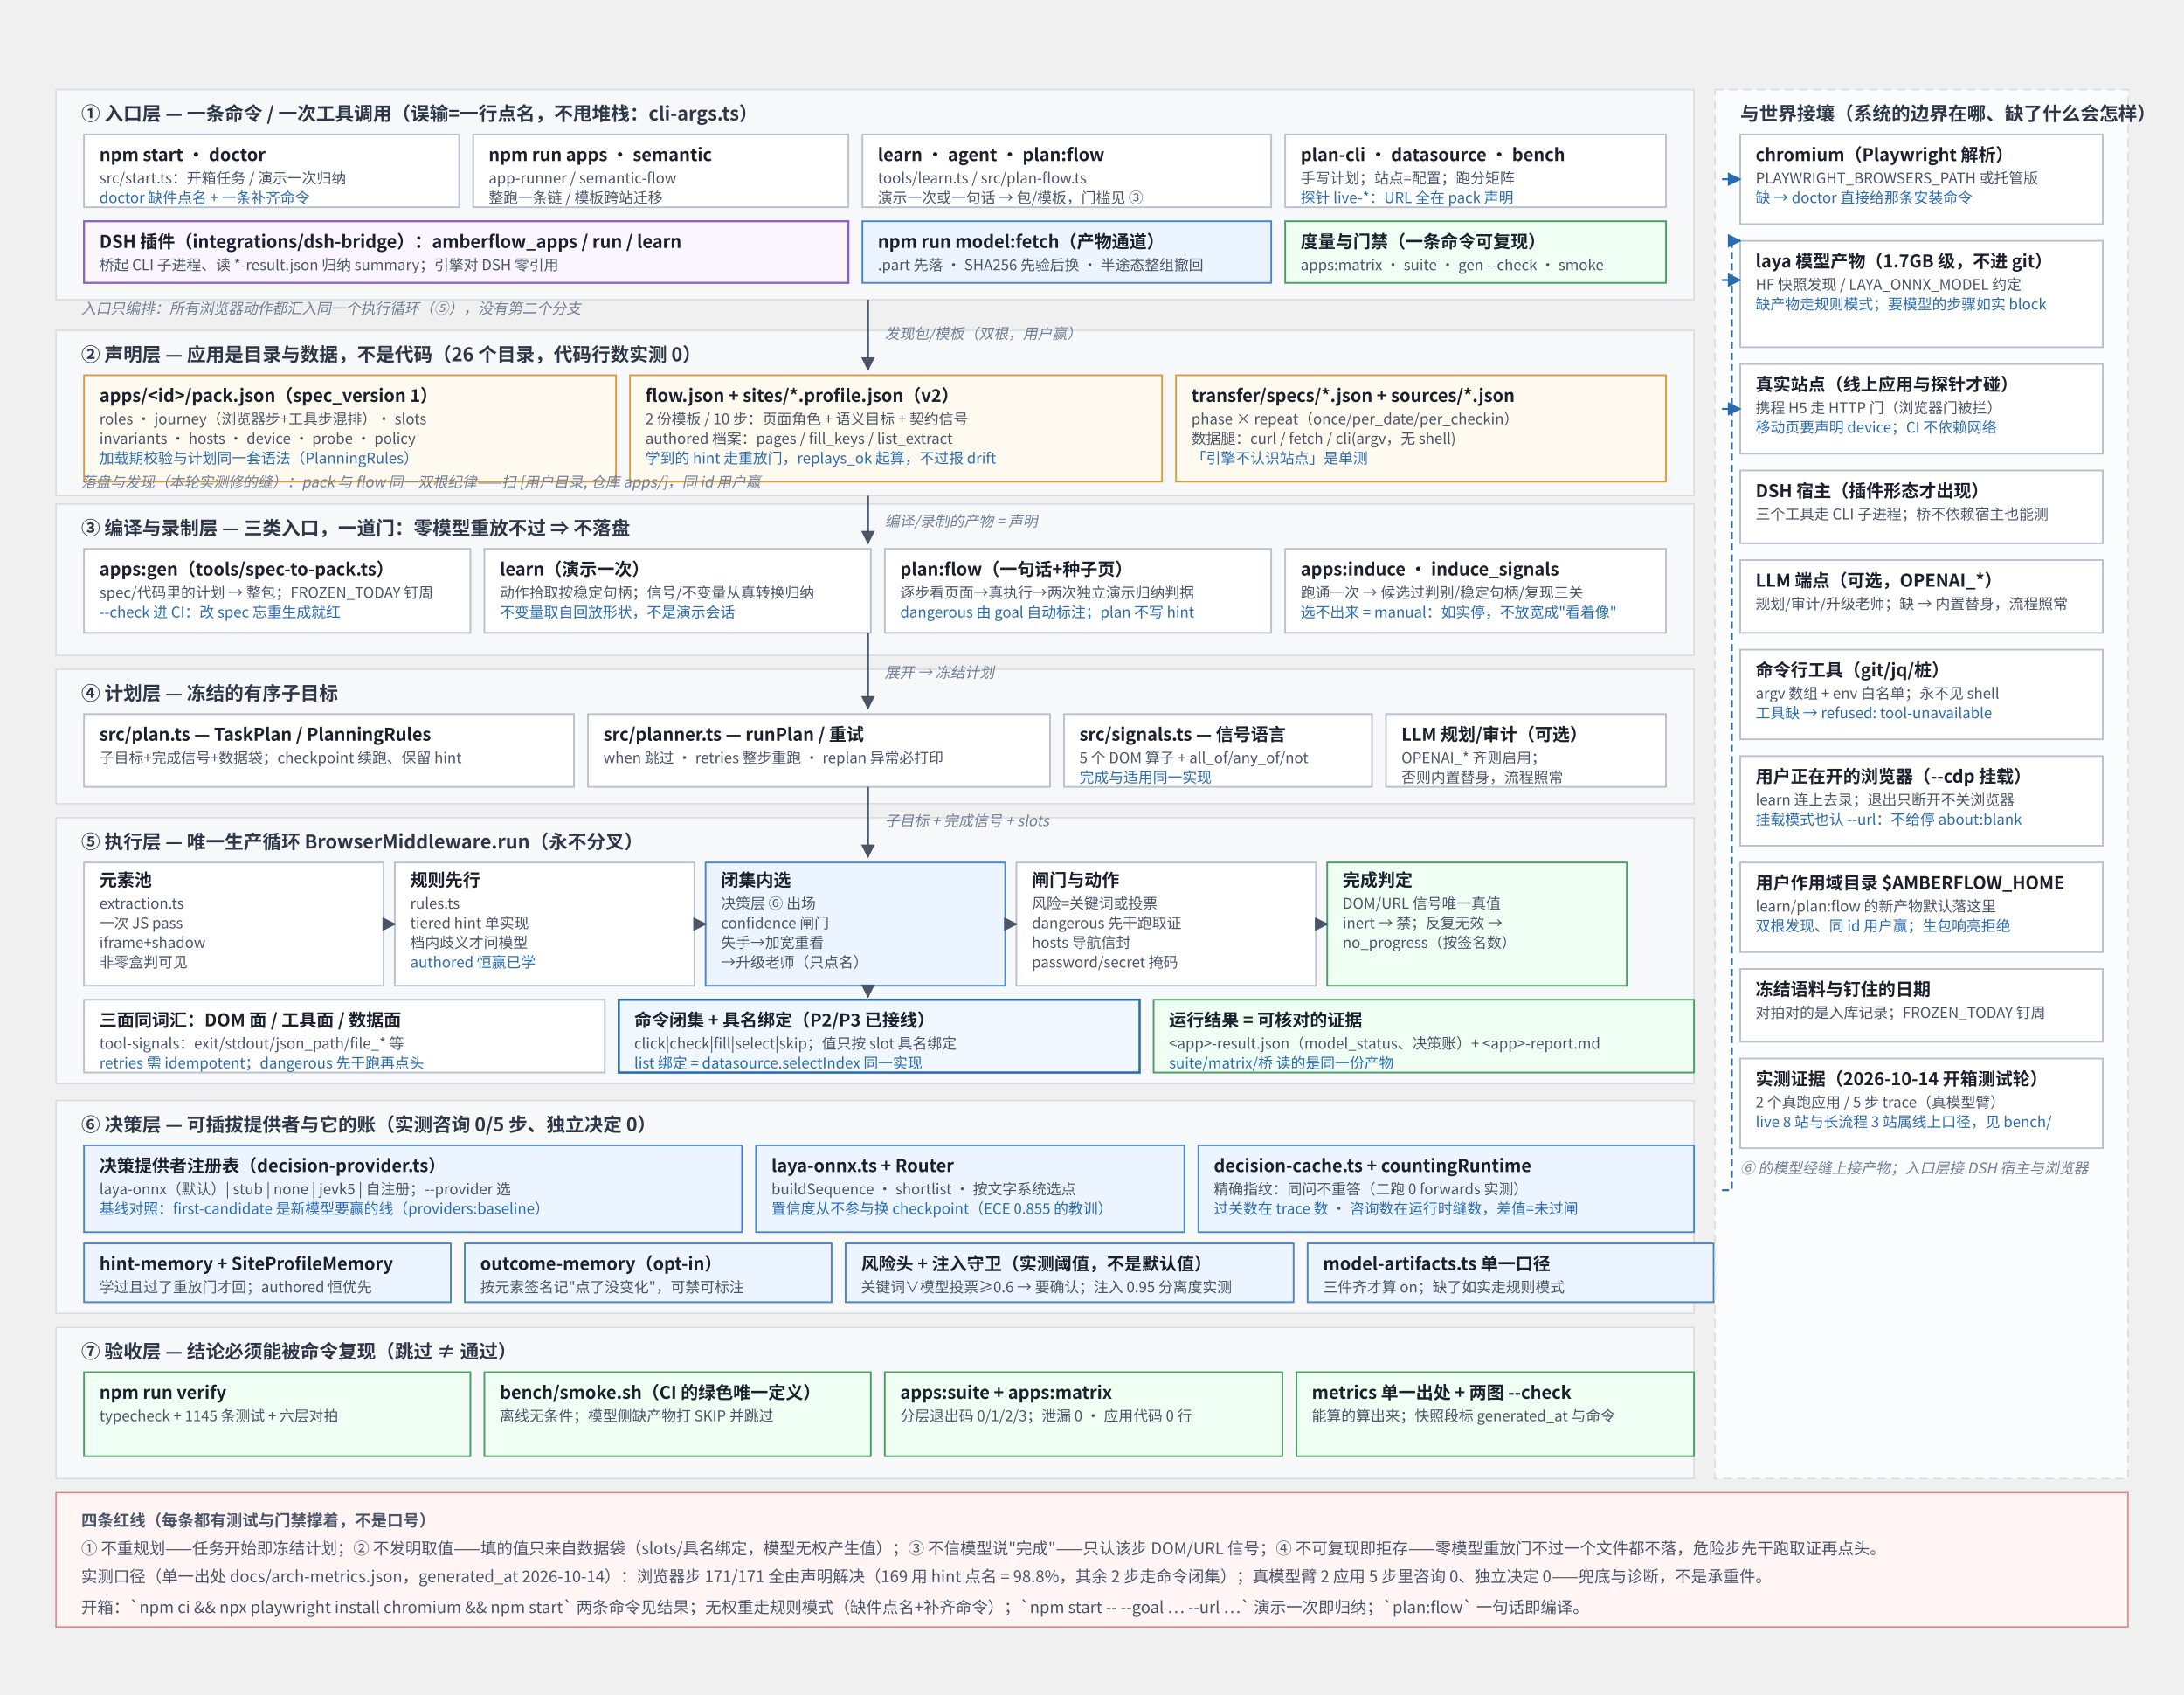
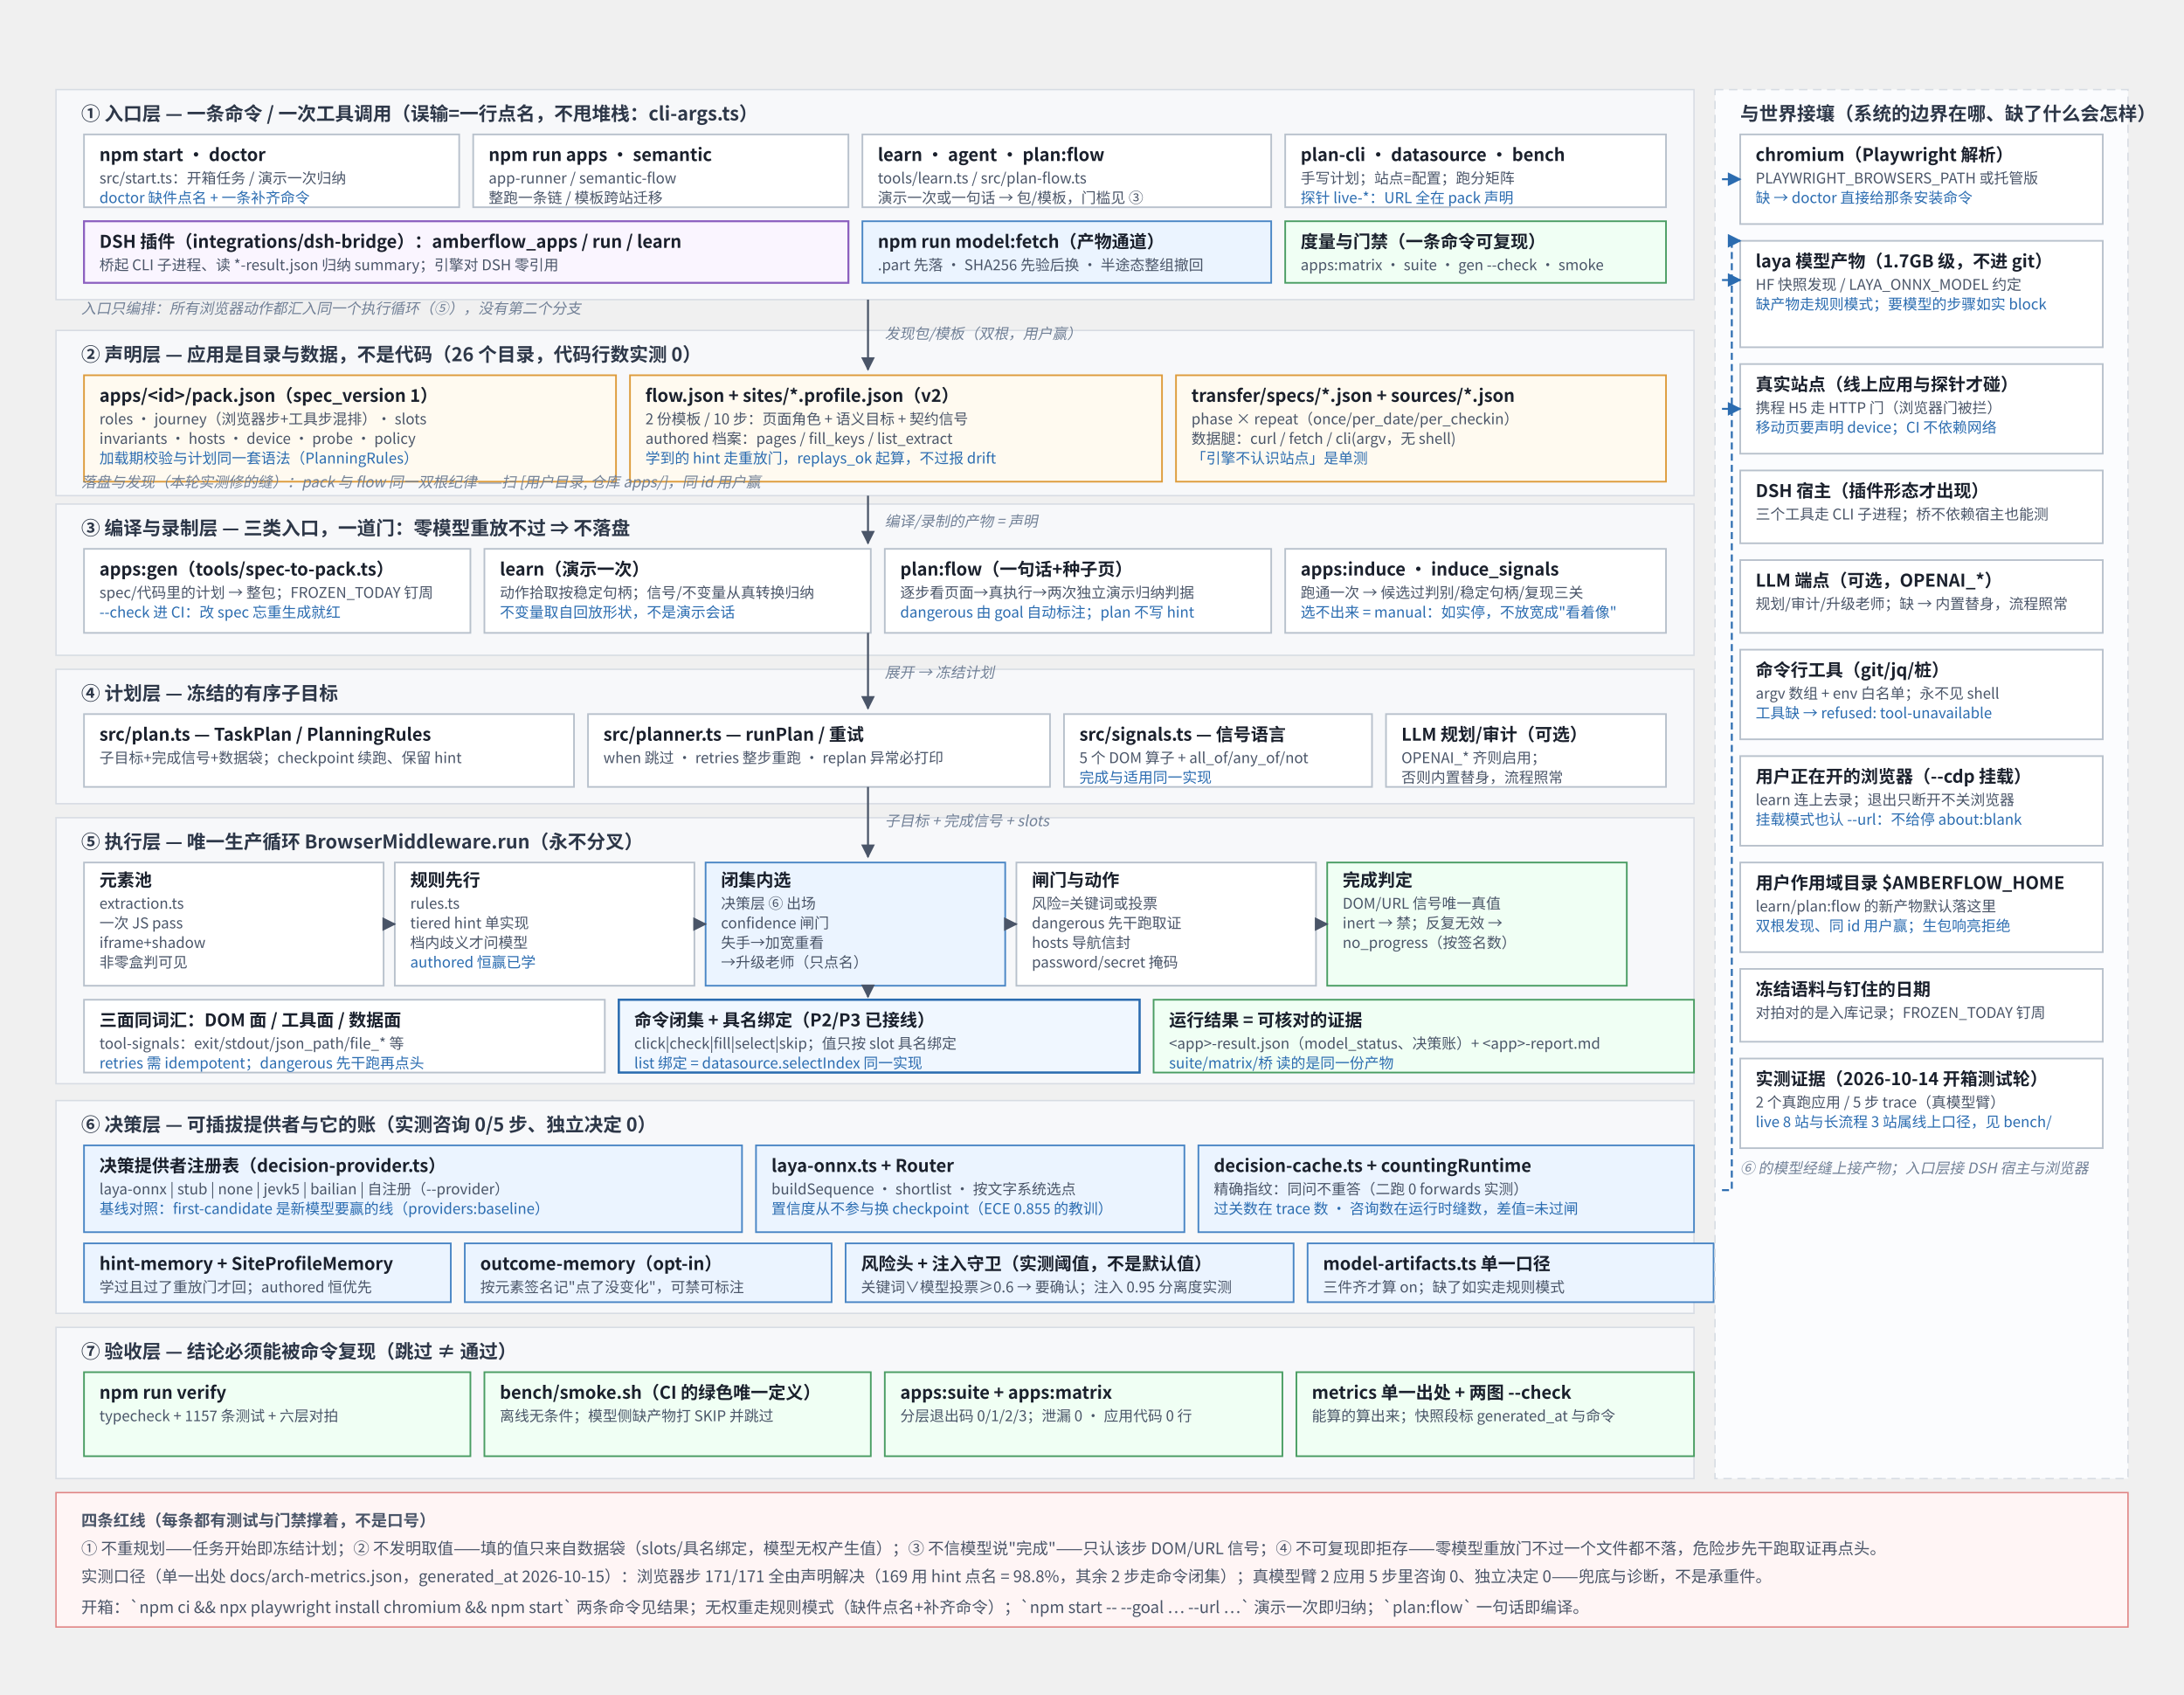
<svg xmlns="http://www.w3.org/2000/svg" width="1560" height="1210" viewBox="0 0 1560 1210" font-family="'PingFang SC','Microsoft YaHei','Noto Sans CJK SC','Source Han Sans CN','Helvetica Neue',Arial,sans-serif">
  <defs>
    <marker id="arr" viewBox="0 0 10 10" refX="9" refY="5" markerWidth="7" markerHeight="7" orient="auto-start-reverse">
      <path d="M0,0 L10,5 L0,10 z" fill="#4a5568" />
    </marker>
    <marker id="arrB" viewBox="0 0 10 10" refX="9" refY="5" markerWidth="7" markerHeight="7" orient="auto-start-reverse">
      <path d="M0,0 L10,5 L0,10 z" fill="#2b6cb0" />
    </marker>
    <style>
.band{fill:#f7f8fa;stroke:#d7dce3;stroke-width:1}
.side{fill:#fbfcfe;stroke-dasharray:6 4}
.red{fill:#fff5f5;stroke:#e08383}
.lay{fill:#2d3748;font-size:13.5px;font-weight:700}
.bx{fill:#fff;stroke:#b8c1cc;stroke-width:1.2}
.bxd{fill:#fffaf0;stroke:#dd9b3b;stroke-width:1.2}
.bxm{fill:#ebf4ff;stroke:#4a86c5;stroke-width:1.2}
.bxe{fill:#f0fff4;stroke:#4a9d63;stroke-width:1.2}
.bxp{fill:#faf5ff;stroke:#8b5fbf;stroke-width:1.4}
.bxnew{fill:#f0f7ff;stroke:#2b6cb0;stroke-width:1.6}
.t{fill:#1a202c;font-size:12.5px;font-weight:600}
.s{fill:#4a5568;font-size:10.5px}
.sm{fill:#2b6cb0;font-size:10.5px}
.ln{stroke:#4a5568;stroke-width:1.4;fill:none}
.lnb{stroke:#2b6cb0;stroke-width:1.4;fill:none;stroke-dasharray:5 3}
.lbl{fill:#718096;font-size:10.5px;font-style:italic}
.foot{fill:#4a5568;font-size:11.5px}
</style>
  </defs>
  <rect x="40" y="64" width="1170" height="150" class="band" />
  <text x="58" y="86" class="lay">① 入口层 — 一条命令 / 一次工具调用（误输=一行点名，不甩堆栈：cli-args.ts）</text>
  <rect x="60" y="96" width="268" height="52" class="bx" />
  <text x="71" y="115" class="t" font-size="12.5">npm start · doctor</text>
  <text x="71" y="131" class="s">src/start.ts：开箱任务 / 演示一次归纳</text>
  <text x="71" y="145" class="sm">doctor 缺件点名 + 一条补齐命令</text>
  <rect x="338" y="96" width="268" height="52" class="bx" />
  <text x="349" y="115" class="t" font-size="12.5">npm run apps · semantic</text>
  <text x="349" y="131" class="s">app-runner / semantic-flow</text>
  <text x="349" y="145" class="s">整跑一条链 / 模板跨站迁移</text>
  <rect x="616" y="96" width="292" height="52" class="bx" />
  <text x="627" y="115" class="t" font-size="12.5">learn · agent · plan:flow</text>
  <text x="627" y="131" class="s">tools/learn.ts / src/plan-flow.ts</text>
  <text x="627" y="145" class="s">演示一次或一句话 → 包/模板，门槛见 ③</text>
  <rect x="918" y="96" width="272" height="52" class="bx" />
  <text x="929" y="115" class="t" font-size="12.5">plan-cli · datasource · bench</text>
  <text x="929" y="131" class="s">手写计划；站点=配置；跑分矩阵</text>
  <text x="929" y="145" class="sm">探针 live-*：URL 全在 pack 声明</text>
  <rect x="60" y="158" width="546" height="44" class="bxp" />
  <text x="71" y="177" class="t" font-size="12.5">DSH 插件（integrations/dsh-bridge）：amberflow_apps / run / learn</text>
  <text x="71" y="193" class="s">桥起 CLI 子进程、读 *-result.json 归纳 summary；引擎对 DSH 零引用</text>
  <rect x="616" y="158" width="292" height="44" class="bxm" />
  <text x="627" y="177" class="t" font-size="12.5">npm run model:fetch（产物通道）</text>
  <text x="627" y="193" class="s">.part 先落 · SHA256 先验后换 · 半途态整组撤回</text>
  <rect x="918" y="158" width="272" height="44" class="bxe" />
  <text x="929" y="177" class="t" font-size="12.5">度量与门禁（一条命令可复现）</text>
  <text x="929" y="193" class="s">apps:matrix · suite · gen --check · smoke</text>
  <text x="58" y="224" class="lbl">入口只编排：所有浏览器动作都汇入同一个执行循环（⑤），没有第二个分支</text>
  <rect x="40" y="236" width="1170" height="118" class="band" />
  <text x="58" y="258" class="lay">② 声明层 — 应用是目录与数据，不是代码（26 个目录，代码行数实测 0）</text>
  <rect x="60" y="268" width="380" height="76" class="bxd" />
  <text x="71" y="287" class="t" font-size="12.5">apps/&lt;id&gt;/pack.json（spec_version 1）</text>
  <text x="71" y="303" class="s">roles · journey（浏览器步+工具步混排）· slots</text>
  <text x="71" y="317" class="s">invariants · hosts · device · probe · policy</text>
  <text x="71" y="331" class="sm">加载期校验与计划同一套语法（PlanningRules）</text>
  <rect x="450" y="268" width="380" height="76" class="bxd" />
  <text x="461" y="287" class="t" font-size="12.5">flow.json + sites/*.profile.json（v2）</text>
  <text x="461" y="303" class="s">2 份模板 / 10 步：页面角色 + 语义目标 + 契约信号</text>
  <text x="461" y="317" class="s">authored 档案：pages / fill_keys / list_extract</text>
  <text x="461" y="331" class="sm">学到的 hint 走重放门，replays_ok 起算，不过报 drift</text>
  <rect x="840" y="268" width="350" height="76" class="bxd" />
  <text x="851" y="287" class="t" font-size="12.5">transfer/specs/*.json + sources/*.json</text>
  <text x="851" y="303" class="s">phase × repeat（once/per_date/per_checkin）</text>
  <text x="851" y="317" class="s">数据腿：curl / fetch / cli(argv，无 shell)</text>
  <text x="851" y="331" class="sm">「引擎不认识站点」是单测</text>
  <text x="58" y="348" class="lbl">落盘与发现（本轮实测修的缝）：pack 与 flow 同一双根纪律——扫 [用户目录, 仓库 apps/]，同 id 用户赢</text>
  <rect x="40" y="360" width="1170" height="108" class="band" />
  <text x="58" y="382" class="lay">③ 编译与录制层 — 三类入口，一道门：零模型重放不过 ⇒ 不落盘</text>
  <rect x="60" y="392" width="276" height="60" class="bx" />
  <text x="71" y="411" class="t" font-size="12.5">apps:gen（tools/spec-to-pack.ts）</text>
  <text x="71" y="427" class="s">spec/代码里的计划 → 整包；FROZEN_TODAY 钉周</text>
  <text x="71" y="441" class="sm">--check 进 CI：改 spec 忘重生成就红</text>
  <rect x="346" y="392" width="276" height="60" class="bx" />
  <text x="357" y="411" class="t" font-size="12.5">learn（演示一次）</text>
  <text x="357" y="427" class="s">动作拾取按稳定句柄；信号/不变量从真转换归纳</text>
  <text x="357" y="441" class="sm">不变量取自回放形状，不是演示会话</text>
  <rect x="632" y="392" width="276" height="60" class="bx" />
  <text x="643" y="411" class="t" font-size="12.5">plan:flow（一句话+种子页）</text>
  <text x="643" y="427" class="s">逐步看页面→真执行→两次独立演示归纳判据</text>
  <text x="643" y="441" class="sm">dangerous 由 goal 自动标注；plan 不写 hint</text>
  <rect x="918" y="392" width="272" height="60" class="bx" />
  <text x="929" y="411" class="t" font-size="12.5">apps:induce · induce_signals</text>
  <text x="929" y="427" class="s">跑通一次 → 候选过判别/稳定句柄/复现三关</text>
  <text x="929" y="441" class="sm">选不出来 = manual：如实停，不放宽成"看着像"</text>
  <rect x="40" y="478" width="1170" height="96" class="band" />
  <text x="58" y="500" class="lay">④ 计划层 — 冻结的有序子目标</text>
  <rect x="60" y="510" width="350" height="52" class="bx" />
  <text x="71" y="529" class="t" font-size="12.5">src/plan.ts — TaskPlan / PlanningRules</text>
  <text x="71" y="545" class="s">子目标+完成信号+数据袋；checkpoint 续跑、保留 hint</text>
  <rect x="420" y="510" width="330" height="52" class="bx" />
  <text x="431" y="529" class="t" font-size="12.5">src/planner.ts — runPlan / 重试</text>
  <text x="431" y="545" class="s">when 跳过 · retries 整步重跑 · replan 异常必打印</text>
  <rect x="760" y="510" width="220" height="52" class="bx" />
  <text x="771" y="529" class="t" font-size="12.5">src/signals.ts — 信号语言</text>
  <text x="771" y="545" class="s">5 个 DOM 算子 + all_of/any_of/not</text>
  <text x="771" y="559" class="sm">完成与适用同一实现</text>
  <rect x="990" y="510" width="200" height="52" class="bx" />
  <text x="1001" y="529" class="t" font-size="12.5">LLM 规划/审计（可选）</text>
  <text x="1001" y="545" class="s">OPENAI_* 齐则启用；</text>
  <text x="1001" y="559" class="s">否则内置替身，流程照常</text>
  <rect x="40" y="584" width="1170" height="190" class="band" />
  <text x="58" y="606" class="lay">⑤ 执行层 — 唯一生产循环 BrowserMiddleware.run（永不分叉）</text>
  <rect x="60" y="616" width="214" height="88" class="bx" />
  <text x="71" y="633" class="t" font-size="12">元素池</text>
  <text x="71" y="649" class="s">extraction.ts</text>
  <text x="71" y="663" class="s">一次 JS pass</text>
  <text x="71" y="677" class="s">iframe+shadow</text>
  <text x="71" y="691" class="s">非零盒判可见</text>
  <rect x="282" y="616" width="214" height="88" class="bx" />
  <text x="293" y="633" class="t" font-size="12">规则先行</text>
  <text x="293" y="649" class="s">rules.ts</text>
  <text x="293" y="663" class="s">tiered hint 单实现</text>
  <text x="293" y="677" class="s">档内歧义才问模型</text>
  <text x="293" y="691" class="sm">authored 恒赢已学</text>
  <path class="ln" d="M274,660 H282" marker-end="url(#arr)" />
  <rect x="504" y="616" width="214" height="88" class="bxm" />
  <text x="515" y="633" class="t" font-size="12">闭集内选</text>
  <text x="515" y="649" class="s">决策层 ⑥ 出场</text>
  <text x="515" y="663" class="s">confidence 闸门</text>
  <text x="515" y="677" class="s">失手→加宽重看</text>
  <text x="515" y="691" class="s">→升级老师（只点名）</text>
  <path class="ln" d="M496,660 H504" marker-end="url(#arr)" />
  <rect x="726" y="616" width="214" height="88" class="bx" />
  <text x="737" y="633" class="t" font-size="12">闸门与动作</text>
  <text x="737" y="649" class="s">风险=关键词或投票</text>
  <text x="737" y="663" class="s">dangerous 先干跑取证</text>
  <text x="737" y="677" class="s">hosts 导航信封</text>
  <text x="737" y="691" class="s">password/secret 掩码</text>
  <path class="ln" d="M718,660 H726" marker-end="url(#arr)" />
  <rect x="948" y="616" width="214" height="88" class="bxe" />
  <text x="959" y="633" class="t" font-size="12">完成判定</text>
  <text x="959" y="649" class="s">DOM/URL 信号唯一真值</text>
  <text x="959" y="663" class="s">inert → 禁；反复无效 →</text>
  <text x="959" y="677" class="s">no_progress（按签名数）</text>
  <path class="ln" d="M940,660 H948" marker-end="url(#arr)" />
  <rect x="60" y="714" width="372" height="52" class="bx" />
  <text x="71" y="733" class="t" font-size="12.5">三面同词汇：DOM 面 / 工具面 / 数据面</text>
  <text x="71" y="749" class="s">tool-signals：exit/stdout/json_path/file_* 等</text>
  <text x="71" y="763" class="sm">retries 需 idempotent；dangerous 先干跑再点头</text>
  <rect x="442" y="714" width="372" height="52" class="bxnew" />
  <text x="453" y="733" class="t" font-size="12.5">命令闭集 + 具名绑定（P2/P3 已接线）</text>
  <text x="453" y="749" class="s">click|check|fill|select|skip；值只按 slot 具名绑定</text>
  <text x="453" y="763" class="sm">list 绑定 = datasource.selectIndex 同一实现</text>
  <rect x="824" y="714" width="386" height="52" class="bxe" />
  <text x="835" y="733" class="t" font-size="12.5">运行结果 = 可核对的证据</text>
  <text x="835" y="749" class="s">&lt;app&gt;-result.json（model_status、决策账）+ &lt;app&gt;-report.md</text>
  <text x="835" y="763" class="sm">suite/matrix/桥 读的是同一份产物</text>
  <rect x="40" y="786" width="1170" height="152" class="band" />
  <text x="58" y="808" class="lay">⑥ 决策层 — 可插拔提供者与它的账（实测咨询 0/5 步、独立决定 0）</text>
  <rect x="60" y="818" width="470" height="62" class="bxm" />
  <text x="71" y="837" class="t" font-size="12.5">决策提供者注册表（decision-provider.ts）</text>
-   <text x="71" y="853" class="s">laya-onnx（默认）| stub | none | jevk5 | 自注册；--provider 选</text>
+   <text x="71" y="853" class="s">laya-onnx | stub | none | jevk5 | bailian | 自注册（--provider）</text>
  <text x="71" y="867" class="sm">基线对照：first-candidate 是新模型要赢的线（providers:baseline）</text>
  <rect x="540" y="818" width="306" height="62" class="bxm" />
  <text x="551" y="837" class="t" font-size="12.5">laya-onnx.ts + Router</text>
  <text x="551" y="853" class="s">buildSequence · shortlist · 按文字系统选点</text>
  <text x="551" y="867" class="sm">置信度从不参与换 checkpoint（ECE 0.855 的教训）</text>
  <rect x="856" y="818" width="354" height="62" class="bxm" />
  <text x="867" y="837" class="t" font-size="12.5">decision-cache.ts + countingRuntime</text>
  <text x="867" y="853" class="s">精确指纹：同问不重答（二跑 0 forwards 实测）</text>
  <text x="867" y="867" class="sm">过关数在 trace 数 · 咨询数在运行时缝数，差值=未过闸</text>
  <rect x="60" y="888" width="262" height="42" class="bxm" />
  <text x="71" y="907" class="t" font-size="12.5">hint-memory + SiteProfileMemory</text>
  <text x="71" y="923" class="s">学过且过了重放门才回；authored 恒优先</text>
  <rect x="332" y="888" width="262" height="42" class="bxm" />
  <text x="343" y="907" class="t" font-size="12.5">outcome-memory（opt-in）</text>
  <text x="343" y="923" class="s">按元素签名记"点了没变化"，可禁可标注</text>
  <rect x="604" y="888" width="320" height="42" class="bxm" />
  <text x="615" y="907" class="t" font-size="12.5">风险头 + 注入守卫（实测阈值，不是默认值）</text>
  <text x="615" y="923" class="s">关键词∨模型投票≥0.6 → 要确认；注入 0.95 分离度实测</text>
  <rect x="934" y="888" width="290" height="42" class="bxm" />
  <text x="945" y="907" class="t" font-size="12.5">model-artifacts.ts 单一口径</text>
  <text x="945" y="923" class="s">三件齐才算 on；缺了如实走规则模式</text>
  <rect x="40" y="948" width="1170" height="108" class="band" />
  <text x="58" y="970" class="lay">⑦ 验收层 — 结论必须能被命令复现（跳过 ≠ 通过）</text>
  <rect x="60" y="980" width="276" height="60" class="bxe" />
  <text x="71" y="999" class="t" font-size="12.5">npm run verify</text>
-   <text x="71" y="1015" class="s">typecheck + 1145 条测试 + 六层对拍</text>
+   <text x="71" y="1015" class="s">typecheck + 1157 条测试 + 六层对拍</text>
  <rect x="346" y="980" width="276" height="60" class="bxe" />
  <text x="357" y="999" class="t" font-size="12.5">bench/smoke.sh（CI 的绿色唯一定义）</text>
  <text x="357" y="1015" class="s">离线无条件；模型侧缺产物打 SKIP 并跳过</text>
  <rect x="632" y="980" width="284" height="60" class="bxe" />
  <text x="643" y="999" class="t" font-size="12.5">apps:suite + apps:matrix</text>
  <text x="643" y="1015" class="s">分层退出码 0/1/2/3；泄漏 0 · 应用代码 0 行</text>
  <rect x="926" y="980" width="284" height="60" class="bxe" />
  <text x="937" y="999" class="t" font-size="12.5">metrics 单一出处 + 两图 --check</text>
  <text x="937" y="1015" class="s">能算的算出来；快照段标 generated_at 与命令</text>
  <rect x="1225" y="64" width="295" height="992" class="band side" />
  <text x="1243" y="86" class="lay">与世界接壤（系统的边界在哪、缺了什么会怎样）</text>
  <rect x="1243" y="96" width="259" height="64" class="bx" />
  <text x="1254" y="115" class="t" font-size="12.5">chromium（Playwright 解析）</text>
  <text x="1254" y="131" class="s">PLAYWRIGHT_BROWSERS_PATH 或托管版</text>
  <text x="1254" y="145" class="sm">缺 → doctor 直接给那条安装命令</text>
  <rect x="1243" y="172" width="259" height="76" class="bx" />
  <text x="1254" y="191" class="t" font-size="12.5">laya 模型产物（1.7GB 级，不进 git）</text>
  <text x="1254" y="207" class="s">HF 快照发现 / LAYA_ONNX_MODEL 约定</text>
  <text x="1254" y="221" class="sm">缺产物走规则模式；要模型的步骤如实 block</text>
  <rect x="1243" y="260" width="259" height="64" class="bx" />
  <text x="1254" y="279" class="t" font-size="12.5">真实站点（线上应用与探针才碰）</text>
  <text x="1254" y="295" class="s">携程 H5 走 HTTP 门（浏览器门被拦）</text>
  <text x="1254" y="309" class="sm">移动页要声明 device；CI 不依赖网络</text>
  <rect x="1243" y="336" width="259" height="52" class="bx" />
  <text x="1254" y="355" class="t" font-size="12.5">DSH 宿主（插件形态才出现）</text>
  <text x="1254" y="371" class="s">三个工具走 CLI 子进程；桥不依赖宿主也能测</text>
  <rect x="1243" y="400" width="259" height="52" class="bx" />
  <text x="1254" y="419" class="t" font-size="12.5">LLM 端点（可选，OPENAI_*）</text>
  <text x="1254" y="435" class="s">规划/审计/升级老师；缺 → 内置替身，流程照常</text>
  <rect x="1243" y="464" width="259" height="64" class="bx" />
  <text x="1254" y="483" class="t" font-size="12.5">命令行工具（git/jq/桩）</text>
  <text x="1254" y="499" class="s">argv 数组 + env 白名单；永不见 shell</text>
  <text x="1254" y="513" class="sm">工具缺 → refused: tool-unavailable</text>
  <rect x="1243" y="540" width="259" height="64" class="bx" />
  <text x="1254" y="559" class="t" font-size="12.5">用户正在开的浏览器（--cdp 挂载）</text>
  <text x="1254" y="575" class="s">learn 连上去录；退出只断开不关浏览器</text>
  <text x="1254" y="589" class="sm">挂载模式也认 --url：不给停 about:blank</text>
  <rect x="1243" y="616" width="259" height="64" class="bx" />
  <text x="1254" y="635" class="t" font-size="12.5">用户作用域目录 $AMBERFLOW_HOME</text>
  <text x="1254" y="651" class="s">learn/plan:flow 的新产物默认落这里</text>
  <text x="1254" y="665" class="sm">双根发现、同 id 用户赢；生包响亮拒绝</text>
  <rect x="1243" y="692" width="259" height="52" class="bx" />
  <text x="1254" y="711" class="t" font-size="12.5">冻结语料与钉住的日期</text>
  <text x="1254" y="727" class="s">对拍对的是入库记录；FROZEN_TODAY 钉周</text>
  <rect x="1243" y="756" width="259" height="64" class="bx" />
  <text x="1254" y="775" class="t" font-size="12.5">实测证据（2026-10-14 开箱测试轮）</text>
  <text x="1254" y="791" class="s">2 个真跑应用 / 5 步 trace（真模型臂）</text>
  <text x="1254" y="805" class="sm">live 8 站与长流程 3 站属线上口径，见 bench/</text>
  <path class="lnb" d="M1230,128 H1243" marker-end="url(#arrB)" />
  <path class="lnb" d="M1230,200 H1243" marker-end="url(#arrB)" />
  <path class="lnb" d="M1230,292 H1243" marker-end="url(#arrB)" />
  <path class="lnb" d="M1230,850 H1237 V172 H1243" marker-end="url(#arrB)" />
  <text x="1243" y="838" class="lbl">⑥ 的模型经缝上接产物；入口层接 DSH 宿主与浏览器</text>
  <path class="ln" d="M620,214 V264" marker-end="url(#arr)" />
  <text x="632" y="242" class="lbl">发现包/模板（双根，用户赢）</text>
  <path class="ln" d="M620,354 V388" marker-end="url(#arr)" />
  <text x="632" y="376" class="lbl">编译/录制的产物 = 声明</text>
  <path class="ln" d="M620,452 V506" marker-end="url(#arr)" />
  <text x="632" y="484" class="lbl">展开 → 冻结计划</text>
  <path class="ln" d="M620,562 V612" marker-end="url(#arr)" />
  <text x="632" y="590" class="lbl">子目标 + 完成信号 + slots</text>
  <path class="ln" d="M620,704 V712" marker-end="url(#arr)" />
  <rect x="40" y="1066" width="1480" height="96" class="band red" />
  <text x="58" y="1090" class="foot" font-weight="700">四条红线（每条都有测试与门禁撑着，不是口号）</text>
  <text x="58" y="1110" class="foot">① 不重规划——任务开始即冻结计划；② 不发明取值——填的值只来自数据袋（slots/具名绑定，模型无权产生值）；③ 不信模型说"完成"——只认该步 DOM/URL 信号；④ 不可复现即拒存——零模型重放门不过一个文件都不落，危险步先干跑取证再点头。</text>
-   <text x="58" y="1130" class="foot">实测口径（单一出处 docs/arch-metrics.json，generated_at 2026-10-14）：浏览器步 171/171 全由声明解决（169 用 hint 点名 = 98.8%，其余 2 步走命令闭集）；真模型臂 2 应用 5 步里咨询 0、独立决定 0——兜底与诊断，不是承重件。</text>
+   <text x="58" y="1130" class="foot">实测口径（单一出处 docs/arch-metrics.json，generated_at 2026-10-15）：浏览器步 171/171 全由声明解决（169 用 hint 点名 = 98.8%，其余 2 步走命令闭集）；真模型臂 2 应用 5 步里咨询 0、独立决定 0——兜底与诊断，不是承重件。</text>
  <text x="58" y="1152" class="foot">开箱：`npm ci &amp;&amp; npx playwright install chromium &amp;&amp; npm start` 两条命令见结果；无权重走规则模式（缺件点名+补齐命令）；`npm start -- --goal … --url …` 演示一次即归纳；`plan:flow` 一句话即编译。</text>
</svg>
